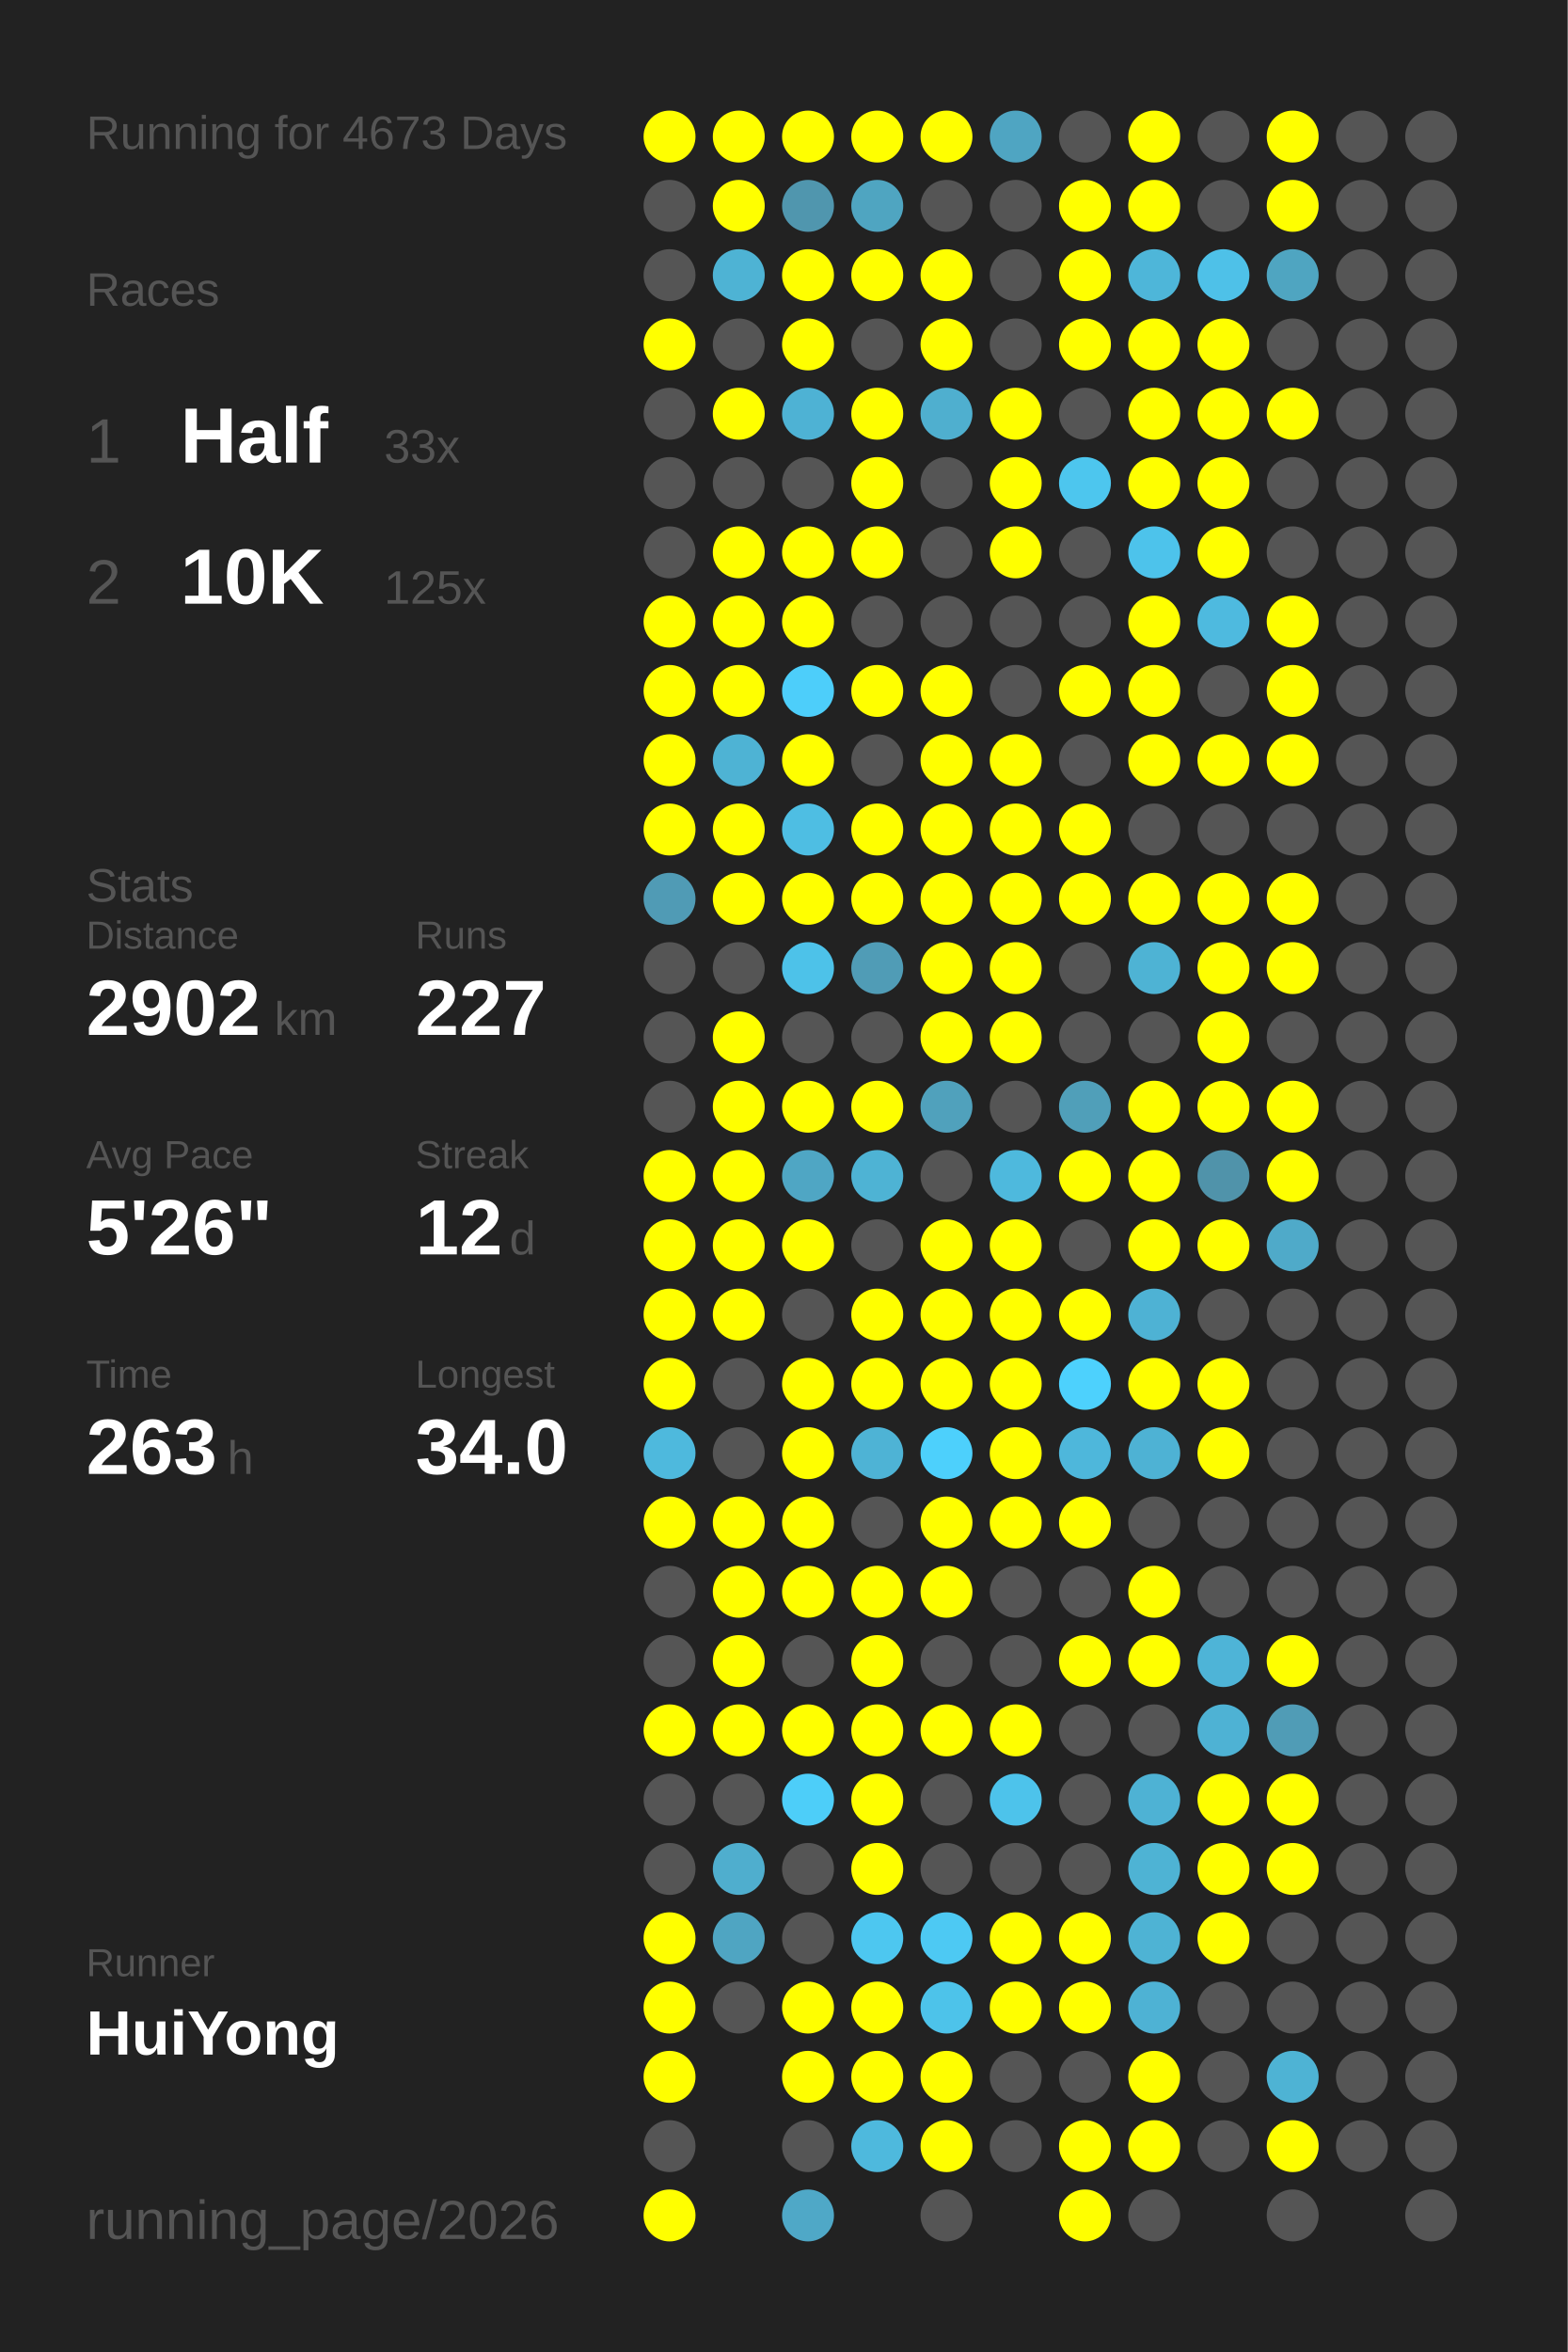
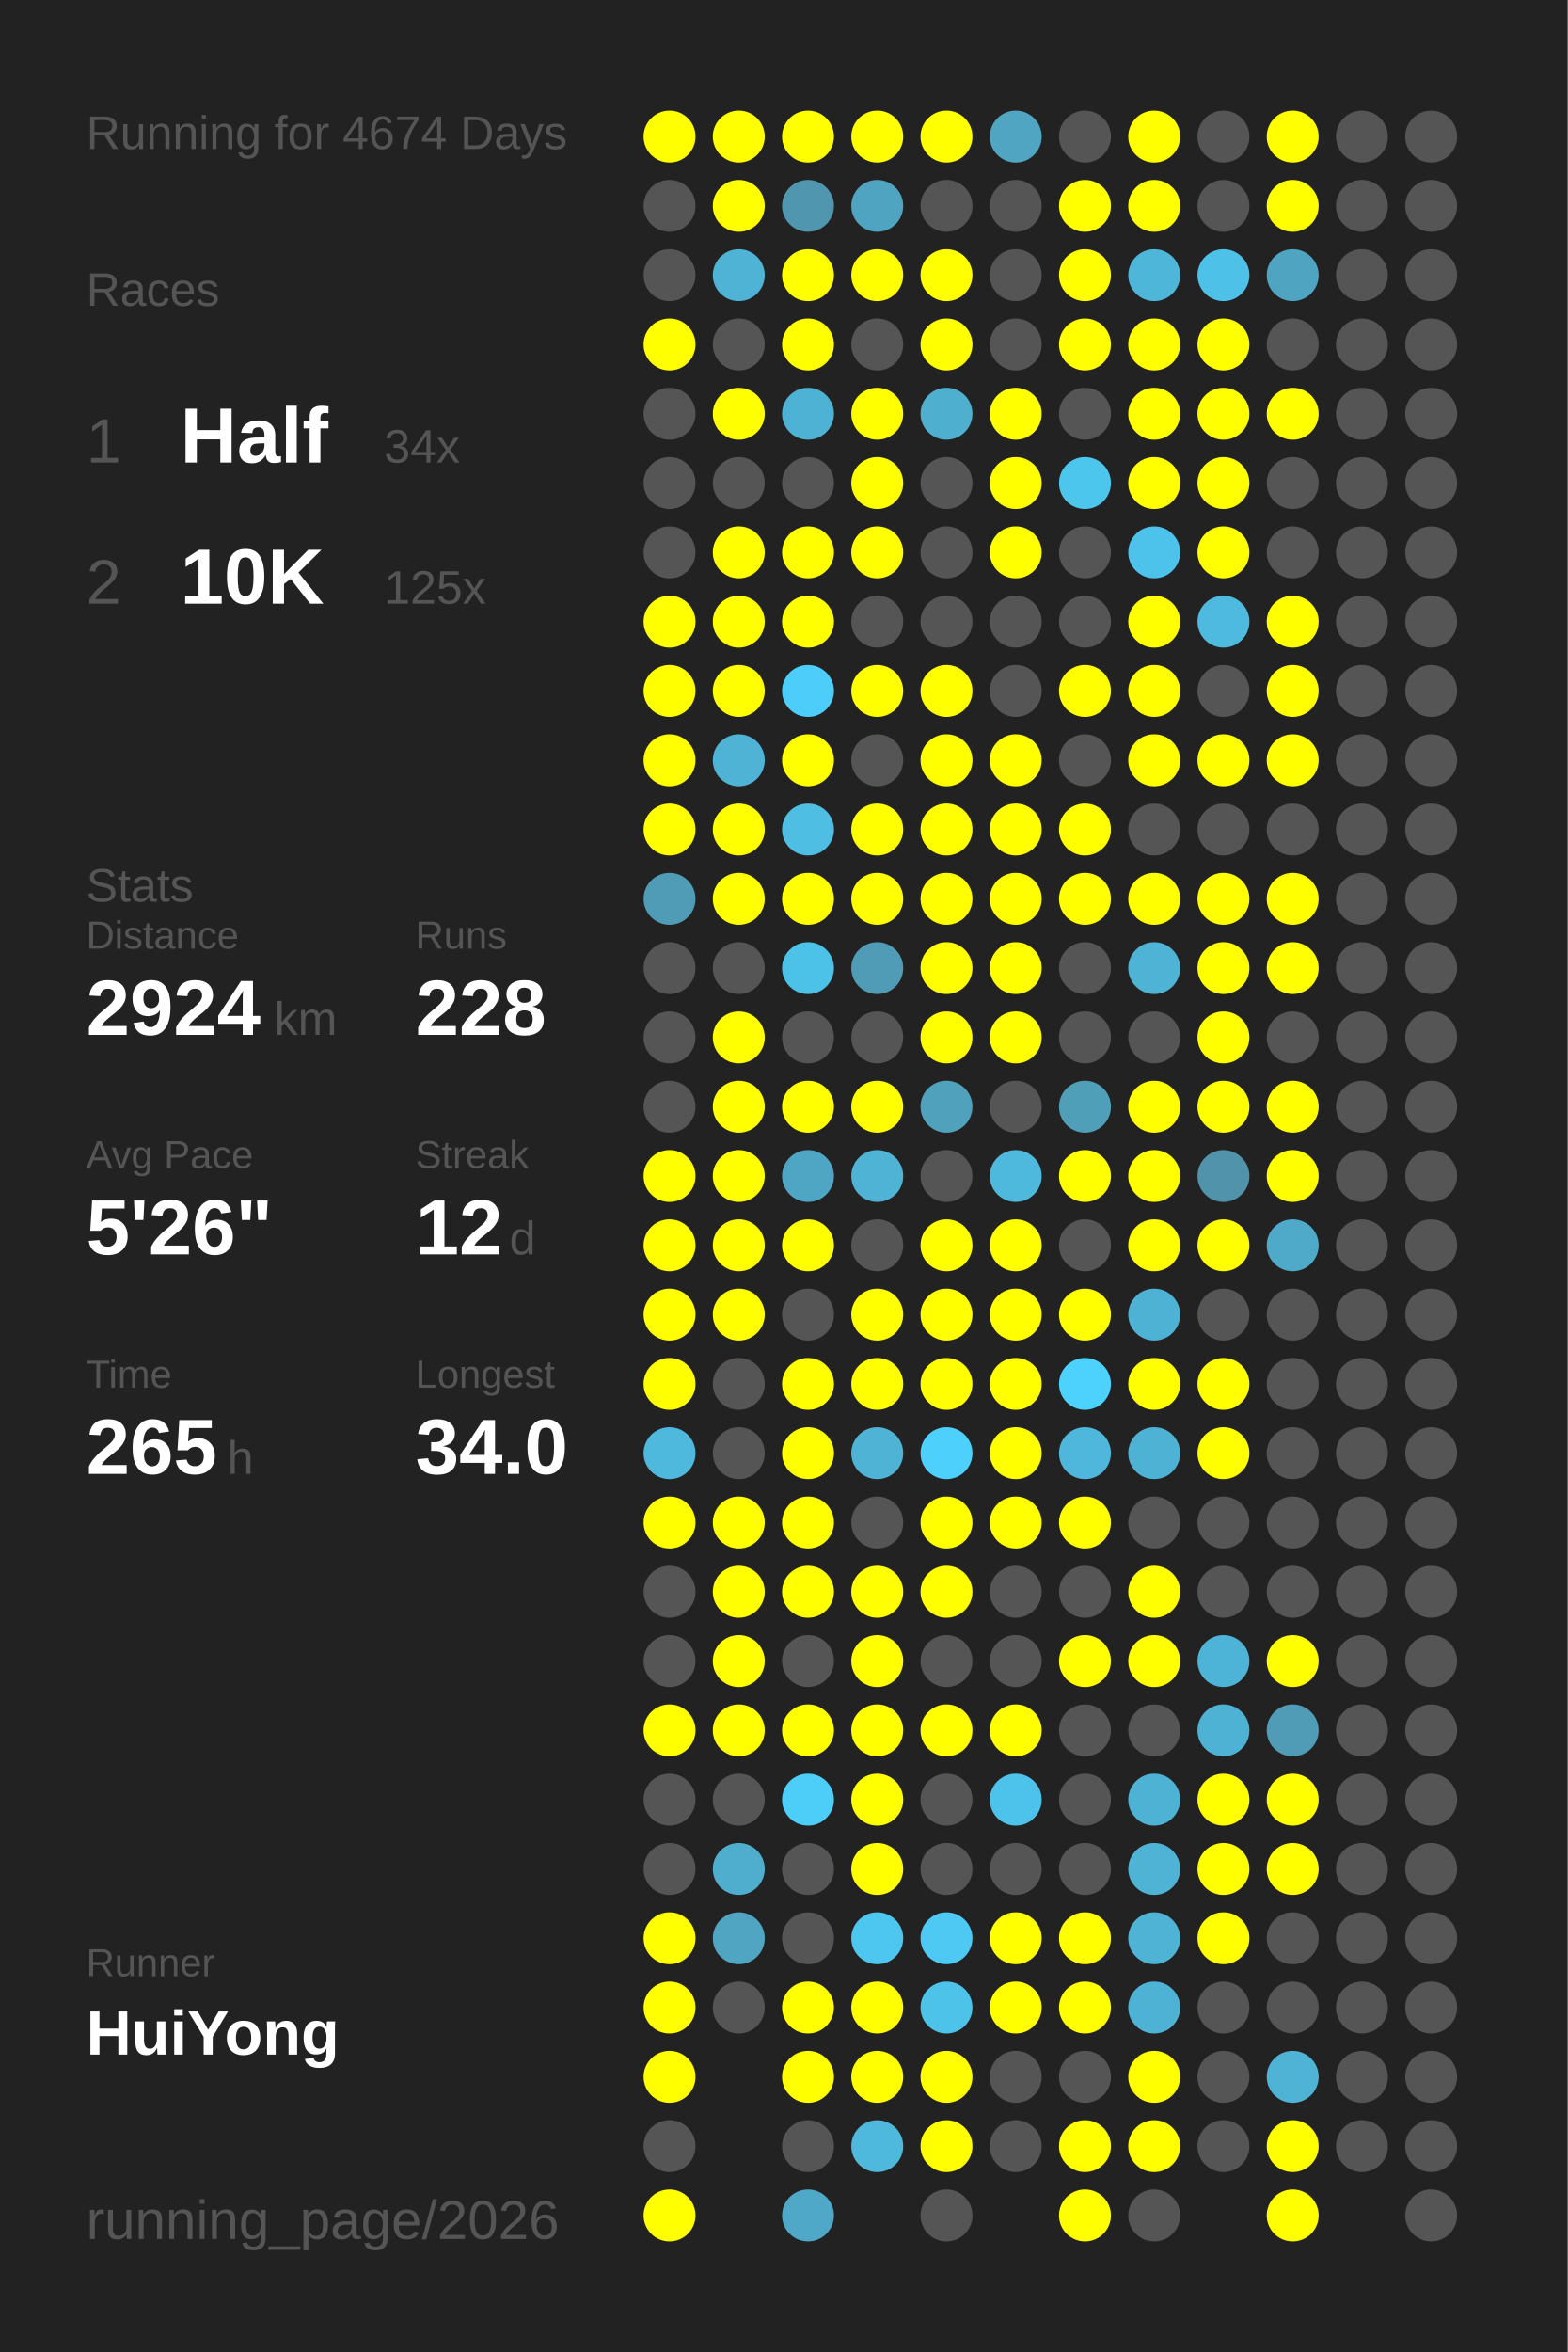
<svg xmlns="http://www.w3.org/2000/svg" baseProfile="full" height="300mm" version="1.1" viewBox="0,0,200,300" width="200mm">
  <defs />
  <rect fill="#222222" height="300" width="200" x="0" y="0" />
-   <text fill="#555555" style="font-size:6px; font-family:Arial;" x="11" y="19">Running for 4673 Days</text>
+   <text fill="#555555" style="font-size:6px; font-family:Arial;" x="11" y="19">Running for 4674 Days</text>
  <text fill="#555555" style="font-size:6px; font-family:Arial;" x="11" y="39">Races</text>
  <text fill="#555555" style="font-size:8px; font-family:Arial;" x="11" y="59">1</text>
  <text fill="#FFFFFF" style="font-size:10px; font-family:Arial; font-weight:bold;" x="23" y="59">Half</text>
-   <text fill="#555555" style="font-size:6px; font-family:Arial;" x="49" y="59">33x</text>
+   <text fill="#555555" style="font-size:6px; font-family:Arial;" x="49" y="59">34x</text>
  <text fill="#555555" style="font-size:8px; font-family:Arial;" x="11" y="77">2</text>
  <text fill="#FFFFFF" style="font-size:10px; font-family:Arial; font-weight:bold;" x="23" y="77">10K</text>
  <text fill="#555555" style="font-size:6px; font-family:Arial;" x="49" y="77">125x</text>
  <text fill="#555555" style="font-size:6px; font-family:Arial;" x="11" y="115">Stats</text>
  <text fill="#555555" style="font-size:5px; font-family:Arial;" x="11" y="121">Distance</text>
-   <text fill="#FFFFFF" style="font-size:10px; font-family:Arial; font-weight:bold;" x="11" y="132">2902</text>
+   <text fill="#FFFFFF" style="font-size:10px; font-family:Arial; font-weight:bold;" x="11" y="132">2924</text>
  <text fill="#555555" style="font-size:6px; font-family:Arial;" x="35" y="132">km</text>
  <text fill="#555555" style="font-size:5px; font-family:Arial;" x="53" y="121">Runs</text>
-   <text fill="#FFFFFF" style="font-size:10px; font-family:Arial; font-weight:bold;" x="53" y="132">227</text>
+   <text fill="#FFFFFF" style="font-size:10px; font-family:Arial; font-weight:bold;" x="53" y="132">228</text>
  <text fill="#555555" style="font-size:5px; font-family:Arial;" x="11" y="149">Avg Pace</text>
  <text fill="#FFFFFF" style="font-size:10px; font-family:Arial; font-weight:bold;" x="11" y="160">5'26"</text>
  <text fill="#555555" style="font-size:5px; font-family:Arial;" x="53" y="149">Streak</text>
  <text fill="#FFFFFF" style="font-size:10px; font-family:Arial; font-weight:bold;" x="53" y="160">12</text>
  <text fill="#555555" style="font-size:6px; font-family:Arial;" x="65" y="160">d</text>
  <text fill="#555555" style="font-size:5px; font-family:Arial;" x="11" y="177">Time</text>
-   <text fill="#FFFFFF" style="font-size:10px; font-family:Arial; font-weight:bold;" x="11" y="188">263</text>
+   <text fill="#FFFFFF" style="font-size:10px; font-family:Arial; font-weight:bold;" x="11" y="188">265</text>
  <text fill="#555555" style="font-size:6px; font-family:Arial;" x="29" y="188">h</text>
  <text fill="#555555" style="font-size:5px; font-family:Arial;" x="53" y="177">Longest</text>
  <text fill="#FFFFFF" style="font-size:10px; font-family:Arial; font-weight:bold;" x="53" y="188">34.0</text>
  <text fill="#555555" style="font-size:5px; font-family:Arial;" x="11" y="252.065">Runner</text>
  <text fill="#FFFFFF" style="font-size:8px; font-family:Arial; font-weight:bold;" x="11" y="262.065">HuiYong</text>
  <text fill="#555555" style="font-size:7px; font-family:Arial;" x="11" y="285.581">running_page/2026</text>
  <circle cx="85.417" cy="17.419" fill="#FFFF00" r="3.312" />
  <circle cx="85.417" cy="26.258" fill="#555555" r="3.312" />
  <circle cx="85.417" cy="35.097" fill="#555555" r="3.312" />
  <circle cx="85.417" cy="43.935" fill="#FFFF00" r="3.312" />
  <circle cx="85.417" cy="52.774" fill="#555555" r="3.312" />
  <circle cx="85.417" cy="61.613" fill="#555555" r="3.312" />
  <circle cx="85.417" cy="70.452" fill="#555555" r="3.312" />
  <circle cx="85.417" cy="79.29" fill="#FFFF00" r="3.312" />
  <circle cx="85.417" cy="88.129" fill="#FFFF00" r="3.312" />
  <circle cx="85.417" cy="96.968" fill="#FFFF00" r="3.312" />
  <circle cx="85.417" cy="105.806" fill="#FFFF00" r="3.312" />
  <circle cx="85.417" cy="114.645" fill="#509bb5" r="3.312" />
  <circle cx="85.417" cy="123.484" fill="#555555" r="3.312" />
  <circle cx="85.417" cy="132.323" fill="#555555" r="3.312" />
  <circle cx="85.417" cy="141.161" fill="#555555" r="3.312" />
  <circle cx="85.417" cy="150" fill="#FFFF00" r="3.312" />
  <circle cx="85.417" cy="158.839" fill="#FFFF00" r="3.312" />
  <circle cx="85.417" cy="167.677" fill="#FFFF00" r="3.312" />
  <circle cx="85.417" cy="176.516" fill="#FFFF00" r="3.312" />
  <circle cx="85.417" cy="185.355" fill="#4eb9dd" r="3.312" />
  <circle cx="85.417" cy="194.194" fill="#FFFF00" r="3.312" />
  <circle cx="85.417" cy="203.032" fill="#555555" r="3.312" />
  <circle cx="85.417" cy="211.871" fill="#555555" r="3.312" />
  <circle cx="85.417" cy="220.71" fill="#FFFF00" r="3.312" />
  <circle cx="85.417" cy="229.548" fill="#555555" r="3.312" />
  <circle cx="85.417" cy="238.387" fill="#555555" r="3.312" />
  <circle cx="85.417" cy="247.226" fill="#FFFF00" r="3.312" />
  <circle cx="85.417" cy="256.065" fill="#FFFF00" r="3.312" />
  <circle cx="85.417" cy="264.903" fill="#FFFF00" r="3.312" />
  <circle cx="85.417" cy="273.742" fill="#555555" r="3.312" />
  <circle cx="85.417" cy="282.581" fill="#FFFF00" r="3.312" />
  <circle cx="94.25" cy="17.419" fill="#FFFF00" r="3.312" />
  <circle cx="94.25" cy="26.258" fill="#FFFF00" r="3.312" />
  <circle cx="94.25" cy="35.097" fill="#4eb3d4" r="3.312" />
  <circle cx="94.25" cy="43.935" fill="#555555" r="3.312" />
  <circle cx="94.25" cy="52.774" fill="#FFFF00" r="3.312" />
  <circle cx="94.25" cy="61.613" fill="#555555" r="3.312" />
  <circle cx="94.25" cy="70.452" fill="#FFFF00" r="3.312" />
  <circle cx="94.25" cy="79.29" fill="#FFFF00" r="3.312" />
  <circle cx="94.25" cy="88.129" fill="#FFFF00" r="3.312" />
  <circle cx="94.25" cy="96.968" fill="#4eb3d4" r="3.312" />
  <circle cx="94.25" cy="105.806" fill="#FFFF00" r="3.312" />
  <circle cx="94.25" cy="114.645" fill="#FFFF00" r="3.312" />
  <circle cx="94.25" cy="123.484" fill="#555555" r="3.312" />
  <circle cx="94.25" cy="132.323" fill="#FFFF00" r="3.312" />
  <circle cx="94.25" cy="141.161" fill="#FFFF00" r="3.312" />
  <circle cx="94.25" cy="150" fill="#FFFF00" r="3.312" />
  <circle cx="94.25" cy="158.839" fill="#FFFF00" r="3.312" />
  <circle cx="94.25" cy="167.677" fill="#FFFF00" r="3.312" />
  <circle cx="94.25" cy="176.516" fill="#555555" r="3.312" />
  <circle cx="94.25" cy="185.355" fill="#555555" r="3.312" />
  <circle cx="94.25" cy="194.194" fill="#FFFF00" r="3.312" />
  <circle cx="94.25" cy="203.032" fill="#FFFF00" r="3.312" />
  <circle cx="94.25" cy="211.871" fill="#FFFF00" r="3.312" />
  <circle cx="94.25" cy="220.71" fill="#FFFF00" r="3.312" />
  <circle cx="94.25" cy="229.548" fill="#555555" r="3.312" />
  <circle cx="94.25" cy="238.387" fill="#4faece" r="3.312" />
  <circle cx="94.25" cy="247.226" fill="#4fa5c2" r="3.312" />
  <circle cx="94.25" cy="256.065" fill="#555555" r="3.312" />
  <circle cx="103.083" cy="17.419" fill="#FFFF00" r="3.312" />
  <circle cx="103.083" cy="26.258" fill="#5096ae" r="3.312" />
  <circle cx="103.083" cy="35.097" fill="#FFFF00" r="3.312" />
  <circle cx="103.083" cy="43.935" fill="#FFFF00" r="3.312" />
  <circle cx="103.083" cy="52.774" fill="#4eb2d4" r="3.312" />
  <circle cx="103.083" cy="61.613" fill="#555555" r="3.312" />
  <circle cx="103.083" cy="70.452" fill="#FFFF00" r="3.312" />
  <circle cx="103.083" cy="79.29" fill="#FFFF00" r="3.312" />
  <circle cx="103.083" cy="88.129" fill="#4dcefa" r="3.312" />
  <circle cx="103.083" cy="96.968" fill="#FFFF00" r="3.312" />
  <circle cx="103.083" cy="105.806" fill="#4ebee3" r="3.312" />
  <circle cx="103.083" cy="114.645" fill="#FFFF00" r="3.312" />
  <circle cx="103.083" cy="123.484" fill="#4dc2e9" r="3.312" />
  <circle cx="103.083" cy="132.323" fill="#555555" r="3.312" />
  <circle cx="103.083" cy="141.161" fill="#FFFF00" r="3.312" />
  <circle cx="103.083" cy="150" fill="#4fa6c4" r="3.312" />
  <circle cx="103.083" cy="158.839" fill="#FFFF00" r="3.312" />
  <circle cx="103.083" cy="167.677" fill="#555555" r="3.312" />
  <circle cx="103.083" cy="176.516" fill="#FFFF00" r="3.312" />
  <circle cx="103.083" cy="185.355" fill="#FFFF00" r="3.312" />
  <circle cx="103.083" cy="194.194" fill="#FFFF00" r="3.312" />
  <circle cx="103.083" cy="203.032" fill="#FFFF00" r="3.312" />
  <circle cx="103.083" cy="211.871" fill="#555555" r="3.312" />
  <circle cx="103.083" cy="220.71" fill="#FFFF00" r="3.312" />
  <circle cx="103.083" cy="229.548" fill="#4dcef9" r="3.312" />
  <circle cx="103.083" cy="238.387" fill="#555555" r="3.312" />
  <circle cx="103.083" cy="247.226" fill="#555555" r="3.312" />
  <circle cx="103.083" cy="256.065" fill="#FFFF00" r="3.312" />
  <circle cx="103.083" cy="264.903" fill="#FFFF00" r="3.312" />
  <circle cx="103.083" cy="273.742" fill="#555555" r="3.312" />
  <circle cx="103.083" cy="282.581" fill="#4fa8c7" r="3.312" />
  <circle cx="111.917" cy="17.419" fill="#FFFF00" r="3.312" />
  <circle cx="111.917" cy="26.258" fill="#4fa5c1" r="3.312" />
  <circle cx="111.917" cy="35.097" fill="#FFFF00" r="3.312" />
  <circle cx="111.917" cy="43.935" fill="#555555" r="3.312" />
  <circle cx="111.917" cy="52.774" fill="#FFFF00" r="3.312" />
  <circle cx="111.917" cy="61.613" fill="#FFFF00" r="3.312" />
  <circle cx="111.917" cy="70.452" fill="#FFFF00" r="3.312" />
  <circle cx="111.917" cy="79.29" fill="#555555" r="3.312" />
  <circle cx="111.917" cy="88.129" fill="#FFFF00" r="3.312" />
  <circle cx="111.917" cy="96.968" fill="#555555" r="3.312" />
  <circle cx="111.917" cy="105.806" fill="#FFFF00" r="3.312" />
  <circle cx="111.917" cy="114.645" fill="#FFFF00" r="3.312" />
  <circle cx="111.917" cy="123.484" fill="#509cb6" r="3.312" />
  <circle cx="111.917" cy="132.323" fill="#555555" r="3.312" />
  <circle cx="111.917" cy="141.161" fill="#FFFF00" r="3.312" />
  <circle cx="111.917" cy="150" fill="#4eb3d4" r="3.312" />
  <circle cx="111.917" cy="158.839" fill="#555555" r="3.312" />
  <circle cx="111.917" cy="167.677" fill="#FFFF00" r="3.312" />
  <circle cx="111.917" cy="176.516" fill="#FFFF00" r="3.312" />
  <circle cx="111.917" cy="185.355" fill="#4eb3d5" r="3.312" />
  <circle cx="111.917" cy="194.194" fill="#555555" r="3.312" />
  <circle cx="111.917" cy="203.032" fill="#FFFF00" r="3.312" />
  <circle cx="111.917" cy="211.871" fill="#FFFF00" r="3.312" />
  <circle cx="111.917" cy="220.71" fill="#FFFF00" r="3.312" />
  <circle cx="111.917" cy="229.548" fill="#FFFF00" r="3.312" />
  <circle cx="111.917" cy="238.387" fill="#FFFF00" r="3.312" />
  <circle cx="111.917" cy="247.226" fill="#4dc7f0" r="3.312" />
  <circle cx="111.917" cy="256.065" fill="#FFFF00" r="3.312" />
  <circle cx="111.917" cy="264.903" fill="#FFFF00" r="3.312" />
  <circle cx="111.917" cy="273.742" fill="#4eb9dd" r="3.312" />
  <circle cx="120.75" cy="17.419" fill="#FFFF00" r="3.312" />
  <circle cx="120.75" cy="26.258" fill="#555555" r="3.312" />
  <circle cx="120.75" cy="35.097" fill="#FFFF00" r="3.312" />
  <circle cx="120.75" cy="43.935" fill="#FFFF00" r="3.312" />
  <circle cx="120.75" cy="52.774" fill="#4fafcf" r="3.312" />
  <circle cx="120.75" cy="61.613" fill="#555555" r="3.312" />
  <circle cx="120.75" cy="70.452" fill="#555555" r="3.312" />
  <circle cx="120.75" cy="79.29" fill="#555555" r="3.312" />
  <circle cx="120.75" cy="88.129" fill="#FFFF00" r="3.312" />
  <circle cx="120.75" cy="96.968" fill="#FFFF00" r="3.312" />
  <circle cx="120.75" cy="105.806" fill="#FFFF00" r="3.312" />
  <circle cx="120.75" cy="114.645" fill="#FFFF00" r="3.312" />
  <circle cx="120.75" cy="123.484" fill="#FFFF00" r="3.312" />
  <circle cx="120.75" cy="132.323" fill="#FFFF00" r="3.312" />
  <circle cx="120.75" cy="141.161" fill="#50a1bc" r="3.312" />
  <circle cx="120.75" cy="150" fill="#555555" r="3.312" />
  <circle cx="120.75" cy="158.839" fill="#FFFF00" r="3.312" />
  <circle cx="120.75" cy="167.677" fill="#FFFF00" r="3.312" />
  <circle cx="120.75" cy="176.516" fill="#FFFF00" r="3.312" />
  <circle cx="120.75" cy="185.355" fill="#4dd0fc" r="3.312" />
  <circle cx="120.75" cy="194.194" fill="#FFFF00" r="3.312" />
  <circle cx="120.75" cy="203.032" fill="#FFFF00" r="3.312" />
  <circle cx="120.75" cy="211.871" fill="#555555" r="3.312" />
  <circle cx="120.75" cy="220.71" fill="#FFFF00" r="3.312" />
  <circle cx="120.75" cy="229.548" fill="#555555" r="3.312" />
  <circle cx="120.75" cy="238.387" fill="#555555" r="3.312" />
  <circle cx="120.75" cy="247.226" fill="#4dc9f3" r="3.312" />
  <circle cx="120.75" cy="256.065" fill="#4dc3ea" r="3.312" />
  <circle cx="120.75" cy="264.903" fill="#FFFF00" r="3.312" />
  <circle cx="120.75" cy="273.742" fill="#FFFF00" r="3.312" />
  <circle cx="120.75" cy="282.581" fill="#555555" r="3.312" />
  <circle cx="129.583" cy="17.419" fill="#4fa5c2" r="3.312" />
  <circle cx="129.583" cy="26.258" fill="#555555" r="3.312" />
  <circle cx="129.583" cy="35.097" fill="#555555" r="3.312" />
  <circle cx="129.583" cy="43.935" fill="#555555" r="3.312" />
  <circle cx="129.583" cy="52.774" fill="#FFFF00" r="3.312" />
  <circle cx="129.583" cy="61.613" fill="#FFFF00" r="3.312" />
  <circle cx="129.583" cy="70.452" fill="#FFFF00" r="3.312" />
  <circle cx="129.583" cy="79.29" fill="#555555" r="3.312" />
  <circle cx="129.583" cy="88.129" fill="#555555" r="3.312" />
  <circle cx="129.583" cy="96.968" fill="#FFFF00" r="3.312" />
  <circle cx="129.583" cy="105.806" fill="#FFFF00" r="3.312" />
  <circle cx="129.583" cy="114.645" fill="#FFFF00" r="3.312" />
  <circle cx="129.583" cy="123.484" fill="#FFFF00" r="3.312" />
  <circle cx="129.583" cy="132.323" fill="#FFFF00" r="3.312" />
  <circle cx="129.583" cy="141.161" fill="#555555" r="3.312" />
  <circle cx="129.583" cy="150" fill="#4eb9dd" r="3.312" />
  <circle cx="129.583" cy="158.839" fill="#FFFF00" r="3.312" />
  <circle cx="129.583" cy="167.677" fill="#FFFF00" r="3.312" />
  <circle cx="129.583" cy="176.516" fill="#FFFF00" r="3.312" />
  <circle cx="129.583" cy="185.355" fill="#FFFF00" r="3.312" />
  <circle cx="129.583" cy="194.194" fill="#FFFF00" r="3.312" />
  <circle cx="129.583" cy="203.032" fill="#555555" r="3.312" />
  <circle cx="129.583" cy="211.871" fill="#555555" r="3.312" />
  <circle cx="129.583" cy="220.71" fill="#FFFF00" r="3.312" />
  <circle cx="129.583" cy="229.548" fill="#4dc3eb" r="3.312" />
  <circle cx="129.583" cy="238.387" fill="#555555" r="3.312" />
  <circle cx="129.583" cy="247.226" fill="#FFFF00" r="3.312" />
  <circle cx="129.583" cy="256.065" fill="#FFFF00" r="3.312" />
  <circle cx="129.583" cy="264.903" fill="#555555" r="3.312" />
  <circle cx="129.583" cy="273.742" fill="#555555" r="3.312" />
  <circle cx="138.417" cy="17.419" fill="#555555" r="3.312" />
  <circle cx="138.417" cy="26.258" fill="#FFFF00" r="3.312" />
  <circle cx="138.417" cy="35.097" fill="#FFFF00" r="3.312" />
  <circle cx="138.417" cy="43.935" fill="#FFFF00" r="3.312" />
  <circle cx="138.417" cy="52.774" fill="#555555" r="3.312" />
  <circle cx="138.417" cy="61.613" fill="#4dc6ee" r="3.312" />
  <circle cx="138.417" cy="70.452" fill="#555555" r="3.312" />
  <circle cx="138.417" cy="79.29" fill="#555555" r="3.312" />
  <circle cx="138.417" cy="88.129" fill="#FFFF00" r="3.312" />
  <circle cx="138.417" cy="96.968" fill="#555555" r="3.312" />
  <circle cx="138.417" cy="105.806" fill="#FFFF00" r="3.312" />
  <circle cx="138.417" cy="114.645" fill="#FFFF00" r="3.312" />
  <circle cx="138.417" cy="123.484" fill="#555555" r="3.312" />
  <circle cx="138.417" cy="132.323" fill="#555555" r="3.312" />
  <circle cx="138.417" cy="141.161" fill="#509fb9" r="3.312" />
  <circle cx="138.417" cy="150" fill="#FFFF00" r="3.312" />
  <circle cx="138.417" cy="158.839" fill="#555555" r="3.312" />
  <circle cx="138.417" cy="167.677" fill="#FFFF00" r="3.312" />
  <circle cx="138.417" cy="176.516" fill="#4dd1fd" r="3.312" />
  <circle cx="138.417" cy="185.355" fill="#4eb7db" r="3.312" />
  <circle cx="138.417" cy="194.194" fill="#FFFF00" r="3.312" />
  <circle cx="138.417" cy="203.032" fill="#555555" r="3.312" />
  <circle cx="138.417" cy="211.871" fill="#FFFF00" r="3.312" />
  <circle cx="138.417" cy="220.71" fill="#555555" r="3.312" />
  <circle cx="138.417" cy="229.548" fill="#555555" r="3.312" />
  <circle cx="138.417" cy="238.387" fill="#555555" r="3.312" />
  <circle cx="138.417" cy="247.226" fill="#FFFF00" r="3.312" />
  <circle cx="138.417" cy="256.065" fill="#FFFF00" r="3.312" />
  <circle cx="138.417" cy="264.903" fill="#555555" r="3.312" />
  <circle cx="138.417" cy="273.742" fill="#FFFF00" r="3.312" />
  <circle cx="138.417" cy="282.581" fill="#FFFF00" r="3.312" />
  <circle cx="147.25" cy="17.419" fill="#FFFF00" r="3.312" />
  <circle cx="147.25" cy="26.258" fill="#FFFF00" r="3.312" />
  <circle cx="147.25" cy="35.097" fill="#4eb6d9" r="3.312" />
  <circle cx="147.25" cy="43.935" fill="#FFFF00" r="3.312" />
  <circle cx="147.25" cy="52.774" fill="#FFFF00" r="3.312" />
  <circle cx="147.25" cy="61.613" fill="#FFFF00" r="3.312" />
  <circle cx="147.25" cy="70.452" fill="#4dc3eb" r="3.312" />
  <circle cx="147.25" cy="79.29" fill="#FFFF00" r="3.312" />
  <circle cx="147.25" cy="88.129" fill="#FFFF00" r="3.312" />
  <circle cx="147.25" cy="96.968" fill="#FFFF00" r="3.312" />
  <circle cx="147.25" cy="105.806" fill="#555555" r="3.312" />
  <circle cx="147.25" cy="114.645" fill="#FFFF00" r="3.312" />
  <circle cx="147.25" cy="123.484" fill="#4eb3d4" r="3.312" />
  <circle cx="147.25" cy="132.323" fill="#555555" r="3.312" />
  <circle cx="147.25" cy="141.161" fill="#FFFF00" r="3.312" />
  <circle cx="147.25" cy="150" fill="#FFFF00" r="3.312" />
  <circle cx="147.25" cy="158.839" fill="#FFFF00" r="3.312" />
  <circle cx="147.25" cy="167.677" fill="#4eb2d4" r="3.312" />
  <circle cx="147.25" cy="176.516" fill="#FFFF00" r="3.312" />
  <circle cx="147.25" cy="185.355" fill="#4eb2d4" r="3.312" />
  <circle cx="147.25" cy="194.194" fill="#555555" r="3.312" />
  <circle cx="147.25" cy="203.032" fill="#FFFF00" r="3.312" />
  <circle cx="147.25" cy="211.871" fill="#FFFF00" r="3.312" />
  <circle cx="147.25" cy="220.71" fill="#555555" r="3.312" />
  <circle cx="147.25" cy="229.548" fill="#4eb2d4" r="3.312" />
  <circle cx="147.25" cy="238.387" fill="#4eb3d4" r="3.312" />
  <circle cx="147.25" cy="247.226" fill="#4eb3d4" r="3.312" />
  <circle cx="147.25" cy="256.065" fill="#4eb2d4" r="3.312" />
  <circle cx="147.25" cy="264.903" fill="#FFFF00" r="3.312" />
  <circle cx="147.25" cy="273.742" fill="#FFFF00" r="3.312" />
  <circle cx="147.25" cy="282.581" fill="#555555" r="3.312" />
  <circle cx="156.083" cy="17.419" fill="#555555" r="3.312" />
  <circle cx="156.083" cy="26.258" fill="#555555" r="3.312" />
  <circle cx="156.083" cy="35.097" fill="#4ec1e8" r="3.312" />
  <circle cx="156.083" cy="43.935" fill="#FFFF00" r="3.312" />
  <circle cx="156.083" cy="52.774" fill="#FFFF00" r="3.312" />
  <circle cx="156.083" cy="61.613" fill="#FFFF00" r="3.312" />
  <circle cx="156.083" cy="70.452" fill="#FFFF00" r="3.312" />
  <circle cx="156.083" cy="79.29" fill="#4ebadf" r="3.312" />
  <circle cx="156.083" cy="88.129" fill="#555555" r="3.312" />
  <circle cx="156.083" cy="96.968" fill="#FFFF00" r="3.312" />
  <circle cx="156.083" cy="105.806" fill="#555555" r="3.312" />
  <circle cx="156.083" cy="114.645" fill="#FFFF00" r="3.312" />
  <circle cx="156.083" cy="123.484" fill="#FFFF00" r="3.312" />
  <circle cx="156.083" cy="132.323" fill="#FFFF00" r="3.312" />
  <circle cx="156.083" cy="141.161" fill="#FFFF00" r="3.312" />
  <circle cx="156.083" cy="150" fill="#5093aa" r="3.312" />
  <circle cx="156.083" cy="158.839" fill="#FFFF00" r="3.312" />
  <circle cx="156.083" cy="167.677" fill="#555555" r="3.312" />
  <circle cx="156.083" cy="176.516" fill="#FFFF00" r="3.312" />
  <circle cx="156.083" cy="185.355" fill="#FFFF00" r="3.312" />
  <circle cx="156.083" cy="194.194" fill="#555555" r="3.312" />
  <circle cx="156.083" cy="203.032" fill="#555555" r="3.312" />
  <circle cx="156.083" cy="211.871" fill="#4eb4d7" r="3.312" />
  <circle cx="156.083" cy="220.71" fill="#4eb2d4" r="3.312" />
  <circle cx="156.083" cy="229.548" fill="#FFFF00" r="3.312" />
  <circle cx="156.083" cy="238.387" fill="#FFFF00" r="3.312" />
  <circle cx="156.083" cy="247.226" fill="#FFFF00" r="3.312" />
  <circle cx="156.083" cy="256.065" fill="#555555" r="3.312" />
  <circle cx="156.083" cy="264.903" fill="#555555" r="3.312" />
  <circle cx="156.083" cy="273.742" fill="#555555" r="3.312" />
  <circle cx="164.917" cy="17.419" fill="#FFFF00" r="3.312" />
  <circle cx="164.917" cy="26.258" fill="#FFFF00" r="3.312" />
  <circle cx="164.917" cy="35.097" fill="#4fa5c1" r="3.312" />
  <circle cx="164.917" cy="43.935" fill="#555555" r="3.312" />
  <circle cx="164.917" cy="52.774" fill="#FFFF00" r="3.312" />
  <circle cx="164.917" cy="61.613" fill="#555555" r="3.312" />
  <circle cx="164.917" cy="70.452" fill="#555555" r="3.312" />
  <circle cx="164.917" cy="79.29" fill="#FFFF00" r="3.312" />
  <circle cx="164.917" cy="88.129" fill="#FFFF00" r="3.312" />
  <circle cx="164.917" cy="96.968" fill="#FFFF00" r="3.312" />
  <circle cx="164.917" cy="105.806" fill="#555555" r="3.312" />
  <circle cx="164.917" cy="114.645" fill="#FFFF00" r="3.312" />
  <circle cx="164.917" cy="123.484" fill="#FFFF00" r="3.312" />
  <circle cx="164.917" cy="132.323" fill="#555555" r="3.312" />
  <circle cx="164.917" cy="141.161" fill="#FFFF00" r="3.312" />
  <circle cx="164.917" cy="150" fill="#FFFF00" r="3.312" />
  <circle cx="164.917" cy="158.839" fill="#4faac9" r="3.312" />
  <circle cx="164.917" cy="167.677" fill="#555555" r="3.312" />
  <circle cx="164.917" cy="176.516" fill="#555555" r="3.312" />
  <circle cx="164.917" cy="185.355" fill="#555555" r="3.312" />
  <circle cx="164.917" cy="194.194" fill="#555555" r="3.312" />
  <circle cx="164.917" cy="203.032" fill="#555555" r="3.312" />
  <circle cx="164.917" cy="211.871" fill="#FFFF00" r="3.312" />
  <circle cx="164.917" cy="220.71" fill="#509cb6" r="3.312" />
  <circle cx="164.917" cy="229.548" fill="#FFFF00" r="3.312" />
  <circle cx="164.917" cy="238.387" fill="#FFFF00" r="3.312" />
  <circle cx="164.917" cy="247.226" fill="#555555" r="3.312" />
  <circle cx="164.917" cy="256.065" fill="#555555" r="3.312" />
  <circle cx="164.917" cy="264.903" fill="#4eb3d4" r="3.312" />
  <circle cx="164.917" cy="273.742" fill="#FFFF00" r="3.312" />
-   <circle cx="164.917" cy="282.581" fill="#555555" r="3.312" />
+   <circle cx="164.917" cy="282.581" fill="#FFFF00" r="3.312" />
  <circle cx="173.75" cy="17.419" fill="#555555" r="3.312" />
  <circle cx="173.75" cy="26.258" fill="#555555" r="3.312" />
  <circle cx="173.75" cy="35.097" fill="#555555" r="3.312" />
  <circle cx="173.75" cy="43.935" fill="#555555" r="3.312" />
  <circle cx="173.75" cy="52.774" fill="#555555" r="3.312" />
  <circle cx="173.75" cy="61.613" fill="#555555" r="3.312" />
  <circle cx="173.75" cy="70.452" fill="#555555" r="3.312" />
  <circle cx="173.75" cy="79.29" fill="#555555" r="3.312" />
  <circle cx="173.75" cy="88.129" fill="#555555" r="3.312" />
  <circle cx="173.75" cy="96.968" fill="#555555" r="3.312" />
  <circle cx="173.75" cy="105.806" fill="#555555" r="3.312" />
  <circle cx="173.75" cy="114.645" fill="#555555" r="3.312" />
  <circle cx="173.75" cy="123.484" fill="#555555" r="3.312" />
  <circle cx="173.75" cy="132.323" fill="#555555" r="3.312" />
  <circle cx="173.75" cy="141.161" fill="#555555" r="3.312" />
  <circle cx="173.75" cy="150" fill="#555555" r="3.312" />
  <circle cx="173.75" cy="158.839" fill="#555555" r="3.312" />
  <circle cx="173.75" cy="167.677" fill="#555555" r="3.312" />
  <circle cx="173.75" cy="176.516" fill="#555555" r="3.312" />
  <circle cx="173.75" cy="185.355" fill="#555555" r="3.312" />
  <circle cx="173.75" cy="194.194" fill="#555555" r="3.312" />
  <circle cx="173.75" cy="203.032" fill="#555555" r="3.312" />
  <circle cx="173.75" cy="211.871" fill="#555555" r="3.312" />
  <circle cx="173.75" cy="220.71" fill="#555555" r="3.312" />
  <circle cx="173.75" cy="229.548" fill="#555555" r="3.312" />
  <circle cx="173.75" cy="238.387" fill="#555555" r="3.312" />
  <circle cx="173.75" cy="247.226" fill="#555555" r="3.312" />
  <circle cx="173.75" cy="256.065" fill="#555555" r="3.312" />
  <circle cx="173.75" cy="264.903" fill="#555555" r="3.312" />
  <circle cx="173.75" cy="273.742" fill="#555555" r="3.312" />
  <circle cx="182.583" cy="17.419" fill="#555555" r="3.312" />
  <circle cx="182.583" cy="26.258" fill="#555555" r="3.312" />
  <circle cx="182.583" cy="35.097" fill="#555555" r="3.312" />
  <circle cx="182.583" cy="43.935" fill="#555555" r="3.312" />
  <circle cx="182.583" cy="52.774" fill="#555555" r="3.312" />
  <circle cx="182.583" cy="61.613" fill="#555555" r="3.312" />
  <circle cx="182.583" cy="70.452" fill="#555555" r="3.312" />
  <circle cx="182.583" cy="79.29" fill="#555555" r="3.312" />
  <circle cx="182.583" cy="88.129" fill="#555555" r="3.312" />
  <circle cx="182.583" cy="96.968" fill="#555555" r="3.312" />
  <circle cx="182.583" cy="105.806" fill="#555555" r="3.312" />
  <circle cx="182.583" cy="114.645" fill="#555555" r="3.312" />
  <circle cx="182.583" cy="123.484" fill="#555555" r="3.312" />
  <circle cx="182.583" cy="132.323" fill="#555555" r="3.312" />
  <circle cx="182.583" cy="141.161" fill="#555555" r="3.312" />
  <circle cx="182.583" cy="150" fill="#555555" r="3.312" />
  <circle cx="182.583" cy="158.839" fill="#555555" r="3.312" />
  <circle cx="182.583" cy="167.677" fill="#555555" r="3.312" />
  <circle cx="182.583" cy="176.516" fill="#555555" r="3.312" />
  <circle cx="182.583" cy="185.355" fill="#555555" r="3.312" />
  <circle cx="182.583" cy="194.194" fill="#555555" r="3.312" />
  <circle cx="182.583" cy="203.032" fill="#555555" r="3.312" />
  <circle cx="182.583" cy="211.871" fill="#555555" r="3.312" />
  <circle cx="182.583" cy="220.71" fill="#555555" r="3.312" />
  <circle cx="182.583" cy="229.548" fill="#555555" r="3.312" />
  <circle cx="182.583" cy="238.387" fill="#555555" r="3.312" />
  <circle cx="182.583" cy="247.226" fill="#555555" r="3.312" />
  <circle cx="182.583" cy="256.065" fill="#555555" r="3.312" />
  <circle cx="182.583" cy="264.903" fill="#555555" r="3.312" />
  <circle cx="182.583" cy="273.742" fill="#555555" r="3.312" />
  <circle cx="182.583" cy="282.581" fill="#555555" r="3.312" />
</svg>
